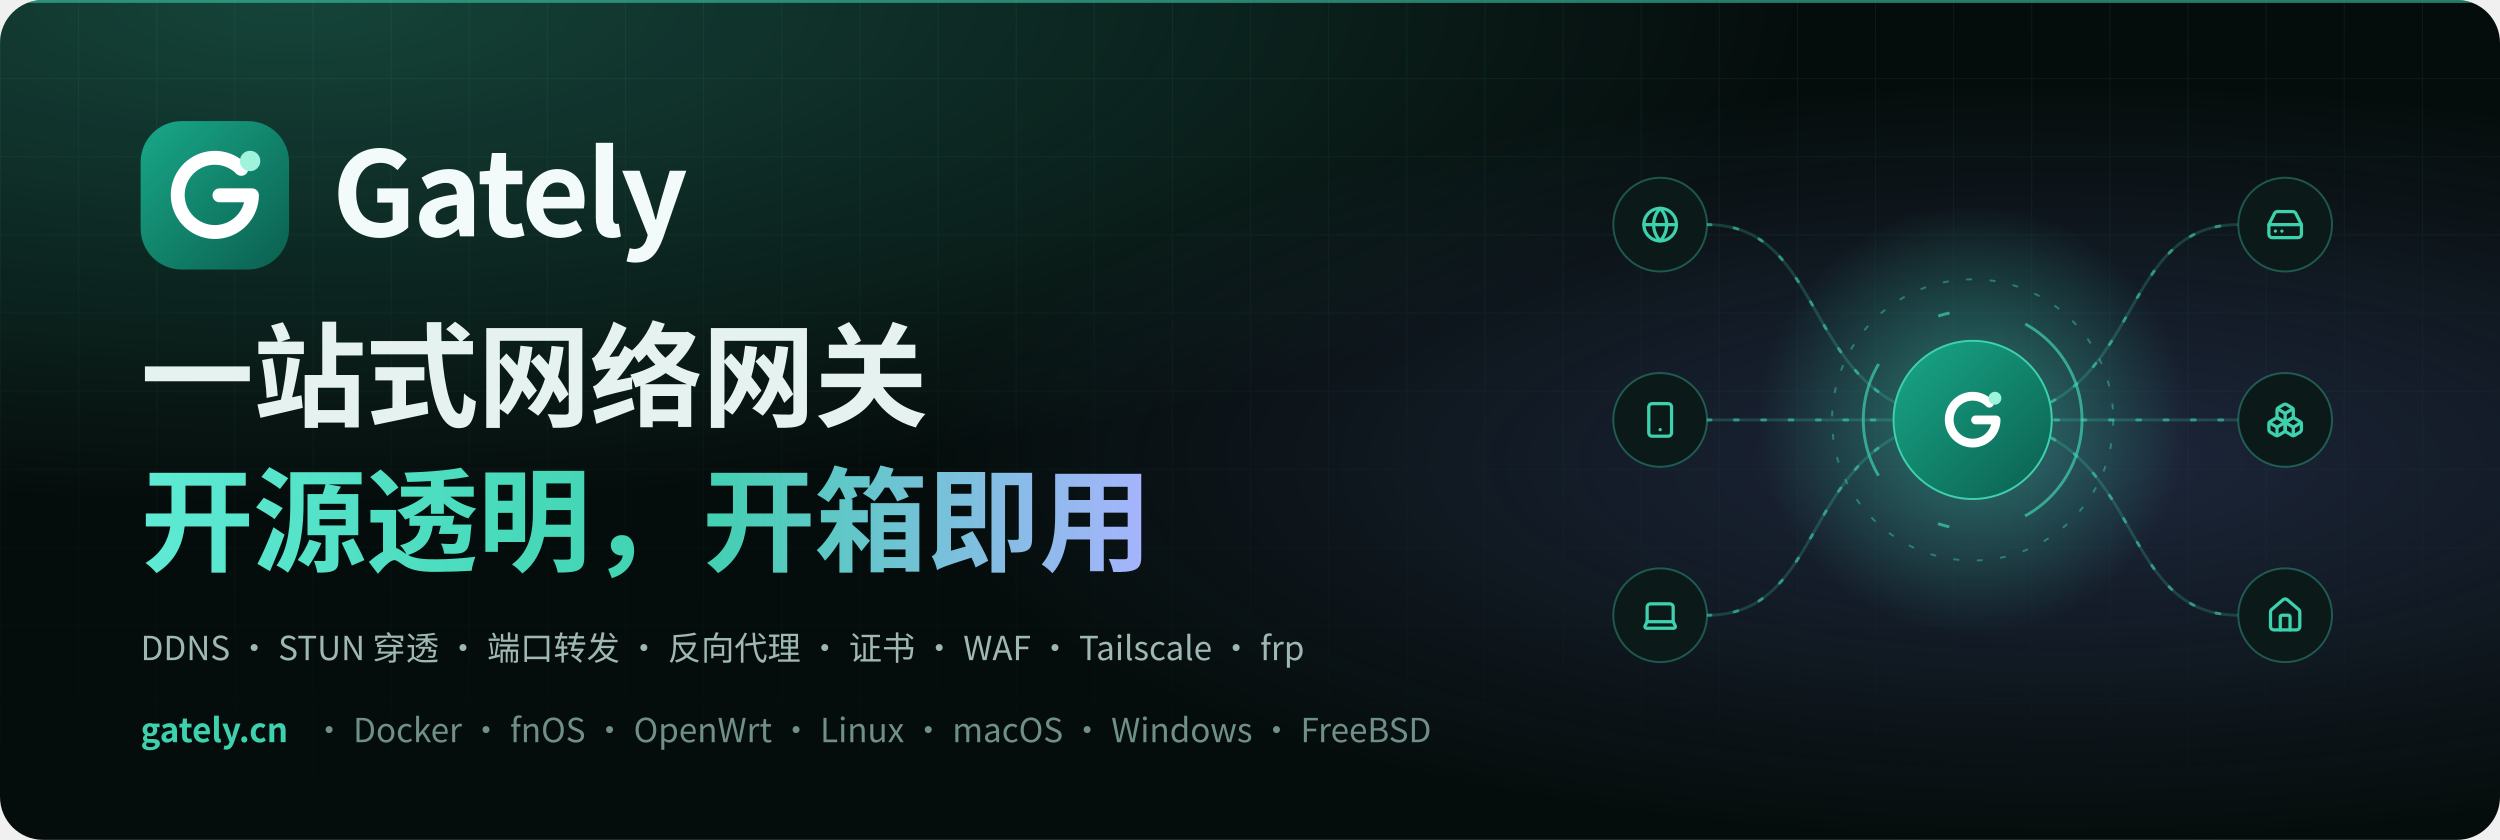
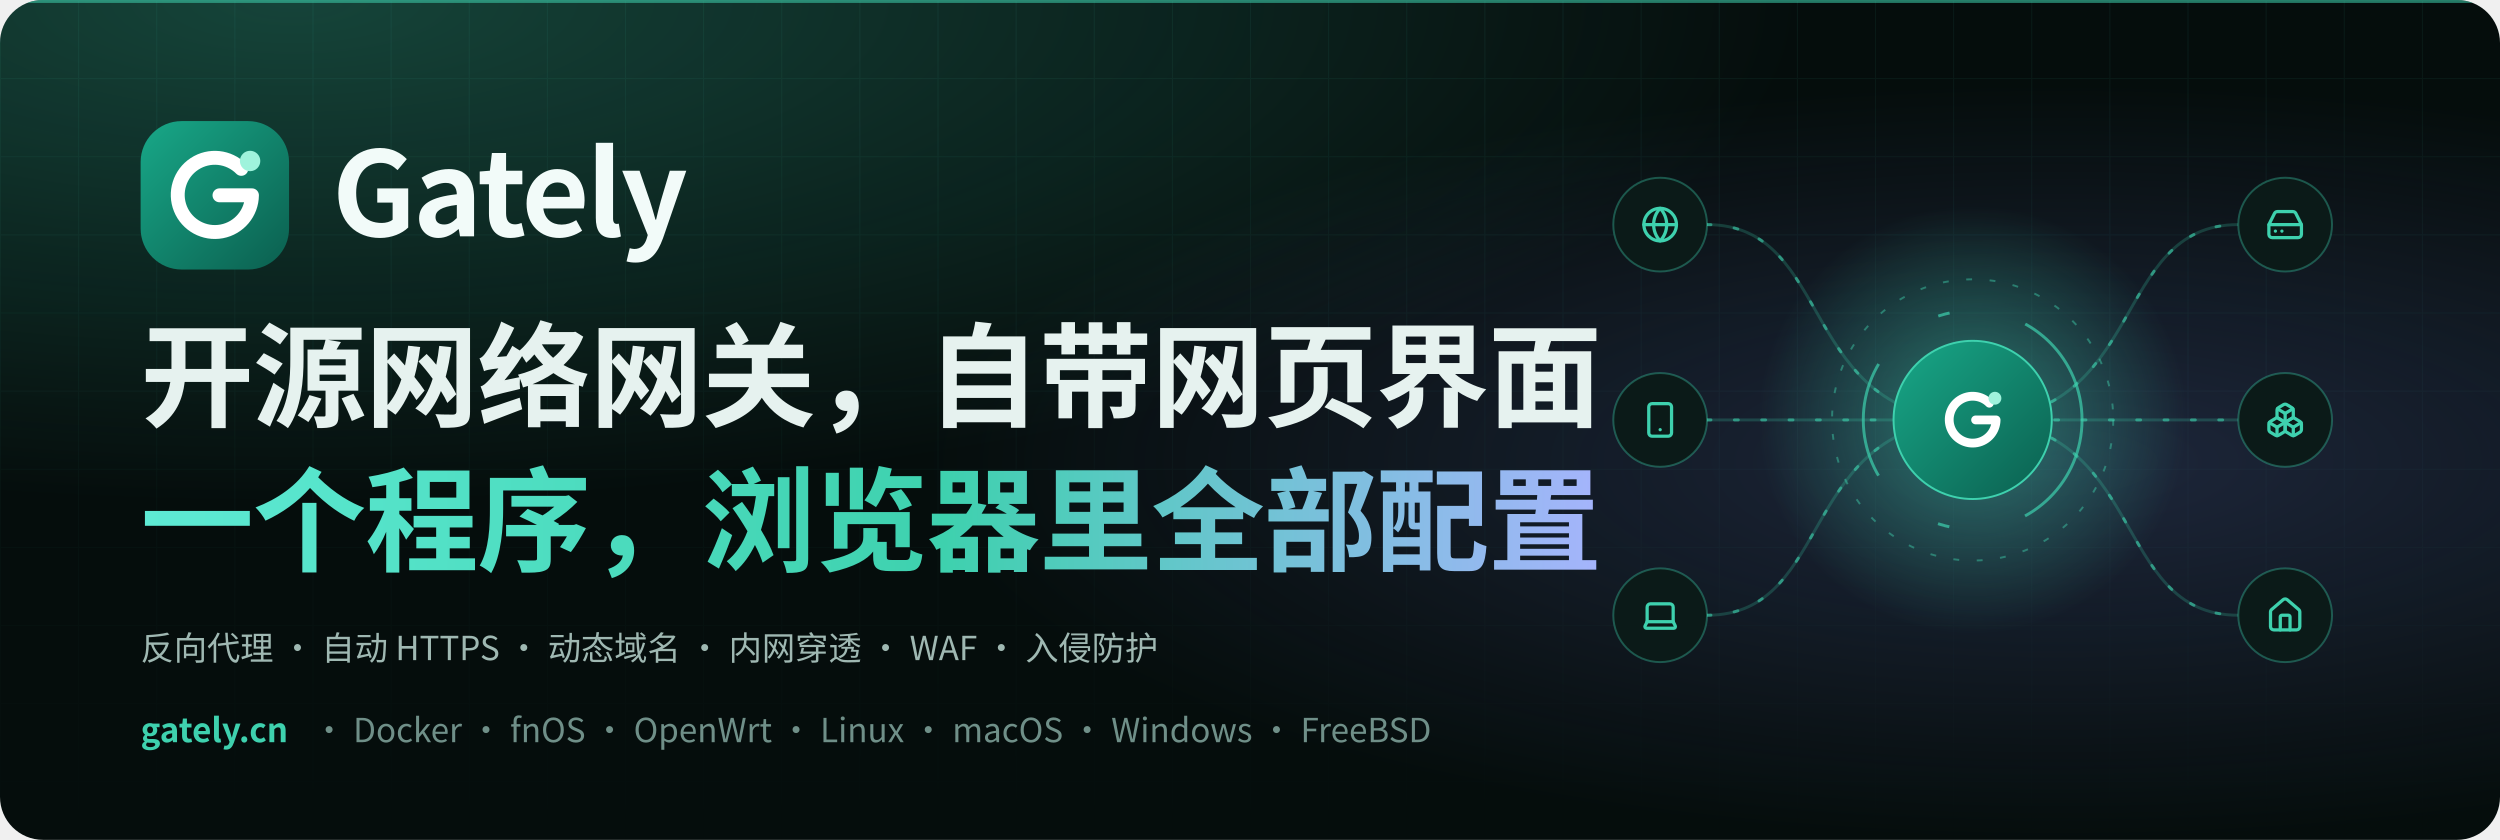
- <svg xmlns="http://www.w3.org/2000/svg" width="1280" height="430" viewBox="0 0 1280 430" role="img" aria-label="Gately — 一站式网络网关 开源透明，开箱即用">
+ <svg xmlns="http://www.w3.org/2000/svg" width="1280" height="430" viewBox="0 0 1280 430" role="img" aria-label="Gately：开源网络网关，自带网页界面。一个程序，浏览器里全部配置">
  <defs>
    <pattern id="grid" width="40" height="40" patternUnits="userSpaceOnUse">
      <path d="M40 0H0V40" fill="none" stroke="rgba(62,209,174,.07)" />
    </pattern>
    <radialGradient id="g1" cx="12%" cy="0%" r="60%">
      <stop offset="0" stop-color="#3ed1ae" stop-opacity=".28" />
      <stop offset="1" stop-color="#3ed1ae" stop-opacity="0" />
    </radialGradient>
    <radialGradient id="g2" cx="82%" cy="55%" r="45%">
      <stop offset="0" stop-color="#818cf8" stop-opacity=".2" />
      <stop offset="1" stop-color="#818cf8" stop-opacity="0" />
    </radialGradient>
    <radialGradient id="glow">
      <stop offset="0" stop-color="#3ed1ae" stop-opacity=".5" />
      <stop offset="1" stop-color="#3ed1ae" stop-opacity="0" />
    </radialGradient>
    <linearGradient id="logo" x1="0" y1="0" x2="1" y2="1">
      <stop offset="0" stop-color="#18a888" />
      <stop offset="1" stop-color="#0b5f4f" />
    </linearGradient>
    <linearGradient id="txt" x1="0" y1="0" x2="1" y2="0">
      <stop offset="0" stop-color="#5eead4" />
      <stop offset=".55" stop-color="#3ed1ae" />
      <stop offset="1" stop-color="#a5b4fc" />
    </linearGradient>
    <linearGradient id="fade" x1="0" y1="0" x2="0" y2="1">
      <stop offset="0" stop-color="#fff" />
      <stop offset="1" stop-color="#fff" stop-opacity="0" />
    </linearGradient>
    <mask id="gm">
      <rect width="1280" height="430" fill="url(#fade)" />
    </mask>
    <clipPath id="clip">
      <rect width="1280" height="430" rx="22" />
    </clipPath>
  </defs>
  <g clip-path="url(#clip)">
    <rect width="1280" height="430" fill="#050d0c" />
    <rect width="1280" height="430" fill="url(#grid)" mask="url(#gm)" />
    <rect width="1280" height="430" fill="url(#g1)" />
    <rect width="1280" height="430" fill="url(#g2)" />
    <rect x="0" y="0" width="1280" height="1.5" fill="#3ed1ae" opacity=".55" />
    <rect x="72" y="62" width="76" height="76" rx="21" fill="url(#logo)" />
    <g transform="translate(72 62) scale(2.375)">
      <path d="M21.7 10.3A8 8 0 1 0 24 16h-7" stroke="#fff" stroke-width="3" fill="none" stroke-linecap="round" stroke-linejoin="round" />
      <circle cx="23.6" cy="8.6" r="2.2" fill="#9ff3dc" />
    </g>
    <text x="170" y="121" font-family="-apple-system, BlinkMacSystemFont, 'Segoe UI', 'PingFang SC', 'Hiragino Sans GB', 'Microsoft YaHei', 'Noto Sans CJK SC', Helvetica, Arial, sans-serif" font-size="60" font-weight="800" fill="#f2fbf9" letter-spacing="-1.5">Gately</text>
-     <text x="72" y="214" font-family="-apple-system, BlinkMacSystemFont, 'Segoe UI', 'PingFang SC', 'Hiragino Sans GB', 'Microsoft YaHei', 'Noto Sans CJK SC', Helvetica, Arial, sans-serif" font-size="58" font-weight="800" fill="#e6f2ef" letter-spacing="-0.5">一站式网络网关</text>
-     <text x="72" y="288" font-family="-apple-system, BlinkMacSystemFont, 'Segoe UI', 'PingFang SC', 'Hiragino Sans GB', 'Microsoft YaHei', 'Noto Sans CJK SC', Helvetica, Arial, sans-serif" font-size="58" font-weight="800" fill="url(#txt)" letter-spacing="-0.5">开源透明，开箱即用</text>
-     <text x="72" y="338" font-family="-apple-system, BlinkMacSystemFont, 'Segoe UI', 'PingFang SC', 'Hiragino Sans GB', 'Microsoft YaHei', 'Noto Sans CJK SC', Helvetica, Arial, sans-serif" font-size="17" fill="#9fb8b2">DDNS · STUN 穿透 · 端口转发 · 反向代理 · 证书 · WAF · Tailscale · frp</text>
+     <text x="72" y="214" font-family="-apple-system, BlinkMacSystemFont, 'Segoe UI', 'PingFang SC', 'Hiragino Sans GB', 'Microsoft YaHei', 'Noto Sans CJK SC', Helvetica, Arial, sans-serif" font-size="58" font-weight="800" fill="#e6f2ef" letter-spacing="-0.5">开源网络网关，自带网页界面</text>
+     <text x="72" y="288" font-family="-apple-system, BlinkMacSystemFont, 'Segoe UI', 'PingFang SC', 'Hiragino Sans GB', 'Microsoft YaHei', 'Noto Sans CJK SC', Helvetica, Arial, sans-serif" font-size="58" font-weight="800" fill="url(#txt)" letter-spacing="-0.5">一个程序，浏览器里全部配置</text>
+     <text x="72" y="338" font-family="-apple-system, BlinkMacSystemFont, 'Segoe UI', 'PingFang SC', 'Hiragino Sans GB', 'Microsoft YaHei', 'Noto Sans CJK SC', Helvetica, Arial, sans-serif" font-size="17" fill="#9fb8b2">反向代理 · 自动 HTTPS · 动态域名 · 内网穿透 · WAF · 入侵防护</text>
    <text x="72" y="380" font-family="-apple-system, BlinkMacSystemFont, 'Segoe UI', 'PingFang SC', 'Hiragino Sans GB', 'Microsoft YaHei', 'Noto Sans CJK SC', Helvetica, Arial, sans-serif" font-size="17" font-weight="700" fill="#3ed1ae">gately.cn</text>
    <text x="160" y="380" font-family="-apple-system, BlinkMacSystemFont, 'Segoe UI', 'PingFang SC', 'Hiragino Sans GB', 'Microsoft YaHei', 'Noto Sans CJK SC', Helvetica, Arial, sans-serif" font-size="17" fill="#6f8f88">·  Docker · fnOS · OpenWrt · Linux · macOS · Windows · FreeBSD</text>
    <g fill="none" stroke="rgba(62,209,174,.22)" stroke-width="1.5">
      <path d="M874 115 C940 115 920 215 1010 215" />
      <path d="M1010 215 C1100 215 1080 115 1146 115" />
      <path d="M874 215 C940 215 920 215 1010 215" />
      <path d="M1010 215 C1100 215 1080 215 1146 215" />
      <path d="M874 315 C940 315 920 215 1010 215" />
      <path d="M1010 215 C1100 215 1080 315 1146 315" />
    </g>
    <g fill="none" stroke="rgba(62,209,174,.6)" stroke-width="1.5" stroke-dasharray="2 12" stroke-linecap="round">
      <path d="M874 115 C940 115 920 215 1010 215" />
      <path d="M1010 215 C1100 215 1080 115 1146 115" />
      <path d="M874 215 C940 215 920 215 1010 215" />
      <path d="M1010 215 C1100 215 1080 215 1146 215" />
      <path d="M874 315 C940 315 920 215 1010 215" />
      <path d="M1010 215 C1100 215 1080 315 1146 315" />
      <animate attributeName="stroke-dashoffset" from="0" to="-28" dur="1.6s" repeatCount="indefinite" />
    </g>
    <g>
      <circle r="7" fill="#3ed1ae" opacity=".25" />
      <circle r="3.2" fill="#3ed1ae" />
      <animateMotion dur="3.2s" begin="0s" repeatCount="indefinite" keyPoints="0;1" keyTimes="0;1" calcMode="linear" path="M874 115 C940 115 920 215 1010 215 C1100 215 1080 215 1146 215" />
    </g>
    <g>
      <circle r="7" fill="#3ed1ae" opacity=".25" />
      <circle r="3.2" fill="#3ed1ae" />
      <animateMotion dur="3.6s" begin="1.1s" repeatCount="indefinite" keyPoints="0;1" keyTimes="0;1" calcMode="linear" path="M874 215 C940 215 920 215 1010 215 C1100 215 1080 115 1146 115" />
    </g>
    <g>
      <circle r="7" fill="#3ed1ae" opacity=".25" />
      <circle r="3.2" fill="#3ed1ae" />
      <animateMotion dur="3.4s" begin="2.2s" repeatCount="indefinite" keyPoints="0;1" keyTimes="0;1" calcMode="linear" path="M874 315 C940 315 920 215 1010 215 C1100 215 1080 315 1146 315" />
    </g>
    <g>
      <circle r="7" fill="#818cf8" opacity=".25" />
      <circle r="3.2" fill="#818cf8" />
      <animateMotion dur="4s" begin="0.6s" repeatCount="indefinite" keyPoints="1;0" keyTimes="0;1" calcMode="linear" path="M874 215 C940 215 920 215 1010 215 C1100 215 1080 315 1146 315" />
    </g>
    <g>
      <circle r="7" fill="#818cf8" opacity=".25" />
      <circle r="3.2" fill="#818cf8" />
      <animateMotion dur="3.8s" begin="2.8s" repeatCount="indefinite" keyPoints="1;0" keyTimes="0;1" calcMode="linear" path="M874 115 C940 115 920 215 1010 215 C1100 215 1080 115 1146 115" />
    </g>
    <g>
      <circle r="3.2" fill="#ef4444" />
      <circle r="7" fill="#ef4444" opacity=".25" />
      <animateMotion dur="4.6s" begin="1.5s" repeatCount="indefinite" keyPoints="0;.84;.84" keyTimes="0;.42;1" calcMode="linear" path="M874 315 C940 315 920 215 1010 215" />
      <animate attributeName="opacity" values="0;1;1;0;0" keyTimes="0;.04;.4;.43;1" dur="4.6s" begin="1.5s" repeatCount="indefinite" />
    </g>
    <circle cx="1010" cy="215" r="110" fill="url(#glow)" />
    <circle cx="1010" cy="215" r="72" fill="none" stroke="rgba(62,209,174,.45)" stroke-dasharray="3 9">
      <animateTransform attributeName="transform" type="rotate" from="0 1010 215" to="360 1010 215" dur="26s" repeatCount="indefinite" />
    </circle>
    <circle cx="1010" cy="215" r="56" fill="none" stroke="rgba(62,209,174,.7)" stroke-width="1.5" stroke-dasharray="60 40 6 40">
      <animateTransform attributeName="transform" type="rotate" from="360 1010 215" to="0 1010 215" dur="14s" repeatCount="indefinite" />
    </circle>
    <circle cx="1010" cy="215" r="40" fill="none" stroke="#3ed1ae" stroke-width="2">
      <animate attributeName="r" values="40;74" dur="2.8s" repeatCount="indefinite" />
      <animate attributeName="opacity" values=".7;0" dur="2.8s" repeatCount="indefinite" />
    </circle>
    <circle cx="1010" cy="215" r="40" fill="url(#logo)" />
    <g transform="translate(986 191) scale(1.5)">
      <path d="M21.7 10.3A8 8 0 1 0 24 16h-7" stroke="#fff" stroke-width="3" fill="none" stroke-linecap="round" stroke-linejoin="round" />
      <circle cx="23.6" cy="8.6" r="2.2" fill="#9ff3dc" />
    </g>
    <circle cx="1010" cy="215" r="42" fill="none" stroke="#ef4444" stroke-width="2" opacity="0">
      <animate attributeName="r" values="42;42;70;70" keyTimes="0;.42;.62;1" dur="4.6s" begin="1.5s" repeatCount="indefinite" />
      <animate attributeName="opacity" values="0;0;.9;0;0" keyTimes="0;.41;.43;.62;1" dur="4.6s" begin="1.5s" repeatCount="indefinite" />
    </circle>
    <circle cx="850" cy="115" r="24" fill="#0b1a18" stroke="rgba(62,209,174,.35)" />
    <g transform="translate(840 105) scale(0.8333333)" fill="none" stroke="#3ed1ae" stroke-width="2" stroke-linecap="round" stroke-linejoin="round">
      <circle cx="12" cy="12" r="10" />
      <path d="M12 2a14.5 14.5 0 0 0 0 20 14.5 14.5 0 0 0 0-20" />
      <path d="M2 12h20" />
    </g>
    <circle cx="850" cy="215" r="24" fill="#0b1a18" stroke="rgba(62,209,174,.35)" />
    <g transform="translate(840 205) scale(0.8333333)" fill="none" stroke="#3ed1ae" stroke-width="2" stroke-linecap="round" stroke-linejoin="round">
      <rect width="14" height="20" x="5" y="2" rx="2" ry="2" />
      <path d="M12 18h.01" />
    </g>
    <circle cx="850" cy="315" r="24" fill="#0b1a18" stroke="rgba(62,209,174,.35)" />
    <g transform="translate(840 305) scale(0.8333333)" fill="none" stroke="#3ed1ae" stroke-width="2" stroke-linecap="round" stroke-linejoin="round">
      <path d="M18 5a2 2 0 0 1 2 2v8.526a2 2 0 0 0 .212.897l1.068 2.127a1 1 0 0 1-.9 1.45H3.62a1 1 0 0 1-.9-1.45l1.068-2.127A2 2 0 0 0 4 15.526V7a2 2 0 0 1 2-2z" />
      <path d="M20.054 15.987H3.946" />
    </g>
    <circle cx="1170" cy="115" r="24" fill="#0b1a18" stroke="rgba(62,209,174,.35)" />
    <g transform="translate(1160 105) scale(0.8333333)" fill="none" stroke="#3ed1ae" stroke-width="2" stroke-linecap="round" stroke-linejoin="round">
      <path d="M10 16h.01" />
      <path d="M2.212 11.577a2 2 0 0 0-.212.896V18a2 2 0 0 0 2 2h16a2 2 0 0 0 2-2v-5.527a2 2 0 0 0-.212-.896L18.55 5.11A2 2 0 0 0 16.76 4H7.24a2 2 0 0 0-1.79 1.11z" />
      <path d="M21.946 12.013H2.054" />
      <path d="M6 16h.01" />
    </g>
    <circle cx="1170" cy="215" r="24" fill="#0b1a18" stroke="rgba(62,209,174,.35)" />
    <g transform="translate(1160 205) scale(0.8333333)" fill="none" stroke="#3ed1ae" stroke-width="2" stroke-linecap="round" stroke-linejoin="round">
      <path d="M2.97 12.92A2 2 0 0 0 2 14.63v3.24a2 2 0 0 0 .97 1.71l3 1.8a2 2 0 0 0 2.06 0L12 19v-5.5l-5-3-4.03 2.42Z" />
      <path d="m7 16.5-4.74-2.85" />
      <path d="m7 16.5 5-3" />
      <path d="M7 16.5v5.17" />
      <path d="M12 13.5V19l3.97 2.38a2 2 0 0 0 2.06 0l3-1.8a2 2 0 0 0 .97-1.71v-3.24a2 2 0 0 0-.97-1.71L17 10.5l-5 3Z" />
      <path d="m17 16.5-5-3" />
      <path d="m17 16.5 4.74-2.85" />
      <path d="M17 16.5v5.17" />
      <path d="M7.97 4.42A2 2 0 0 0 7 6.13v4.37l5 3 5-3V6.13a2 2 0 0 0-.97-1.71l-3-1.8a2 2 0 0 0-2.06 0l-3 1.8Z" />
      <path d="M12 8 7.26 5.15" />
      <path d="m12 8 4.74-2.85" />
      <path d="M12 13.5V8" />
    </g>
    <circle cx="1170" cy="315" r="24" fill="#0b1a18" stroke="rgba(62,209,174,.35)" />
    <g transform="translate(1160 305) scale(0.8333333)" fill="none" stroke="#3ed1ae" stroke-width="2" stroke-linecap="round" stroke-linejoin="round">
      <path d="M15 21v-8a1 1 0 0 0-1-1h-4a1 1 0 0 0-1 1v8" />
      <path d="M3 10a2 2 0 0 1 .709-1.528l7-6a2 2 0 0 1 2.582 0l7 6A2 2 0 0 1 21 10v9a2 2 0 0 1-2 2H5a2 2 0 0 1-2-2z" />
    </g>
  </g>
</svg>
